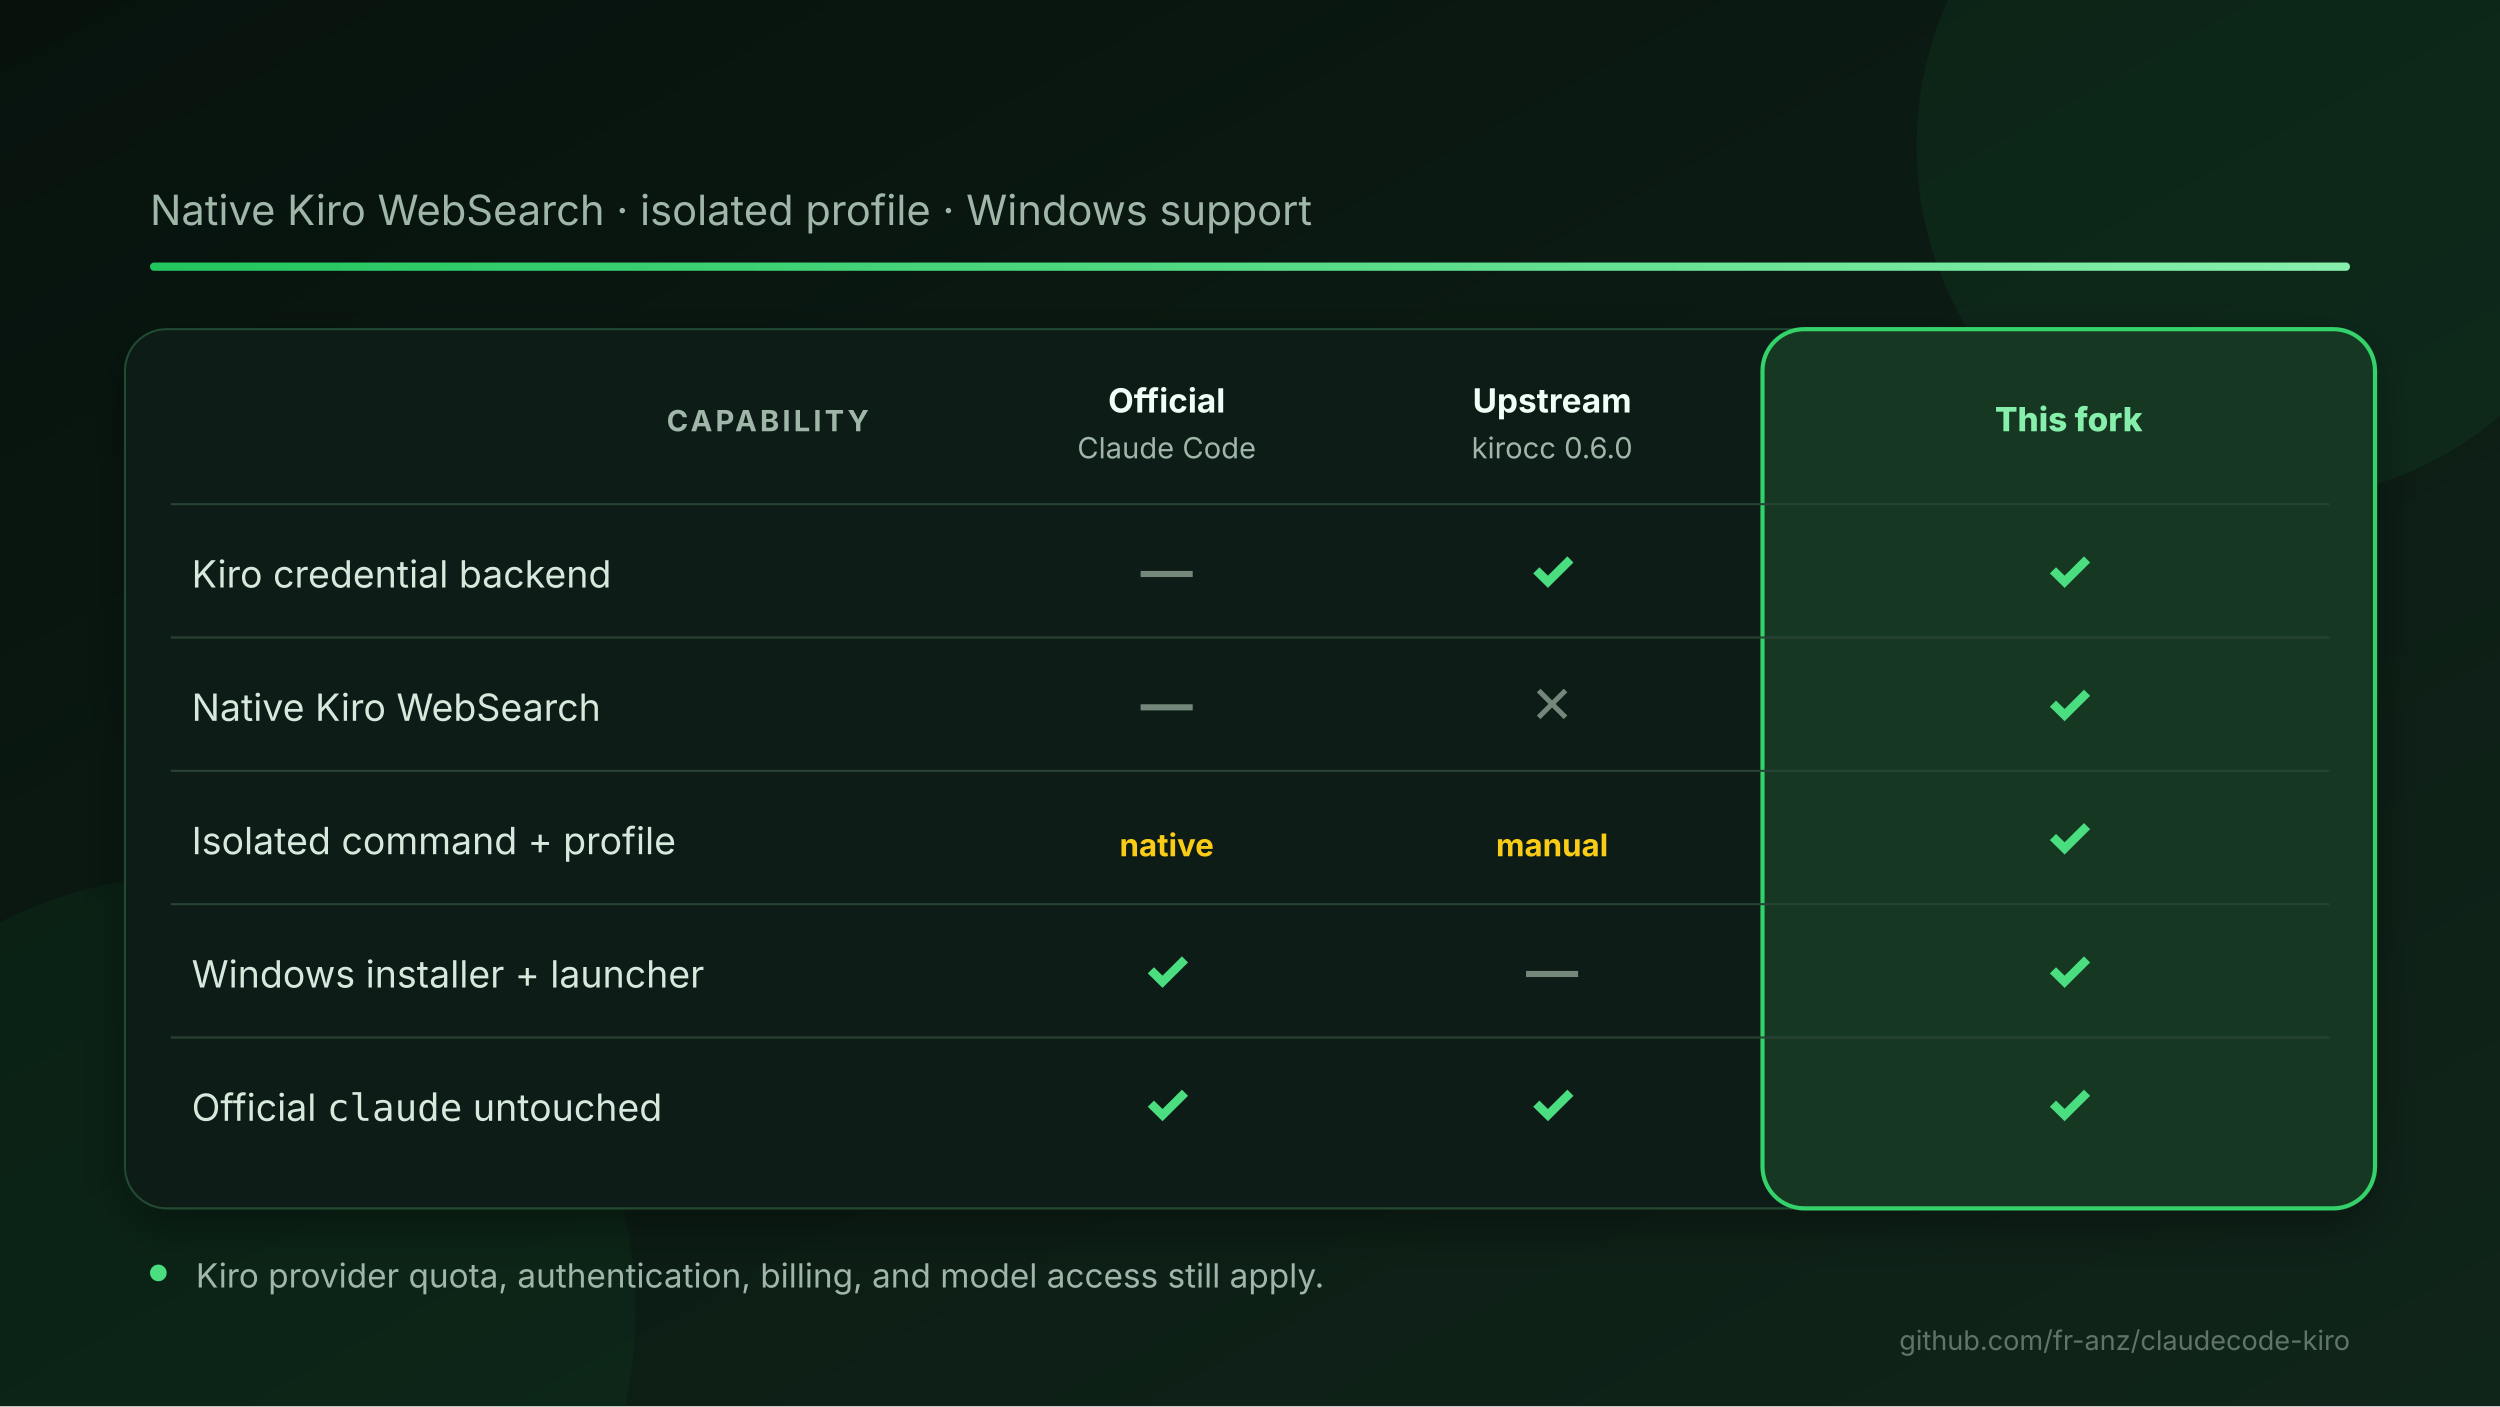
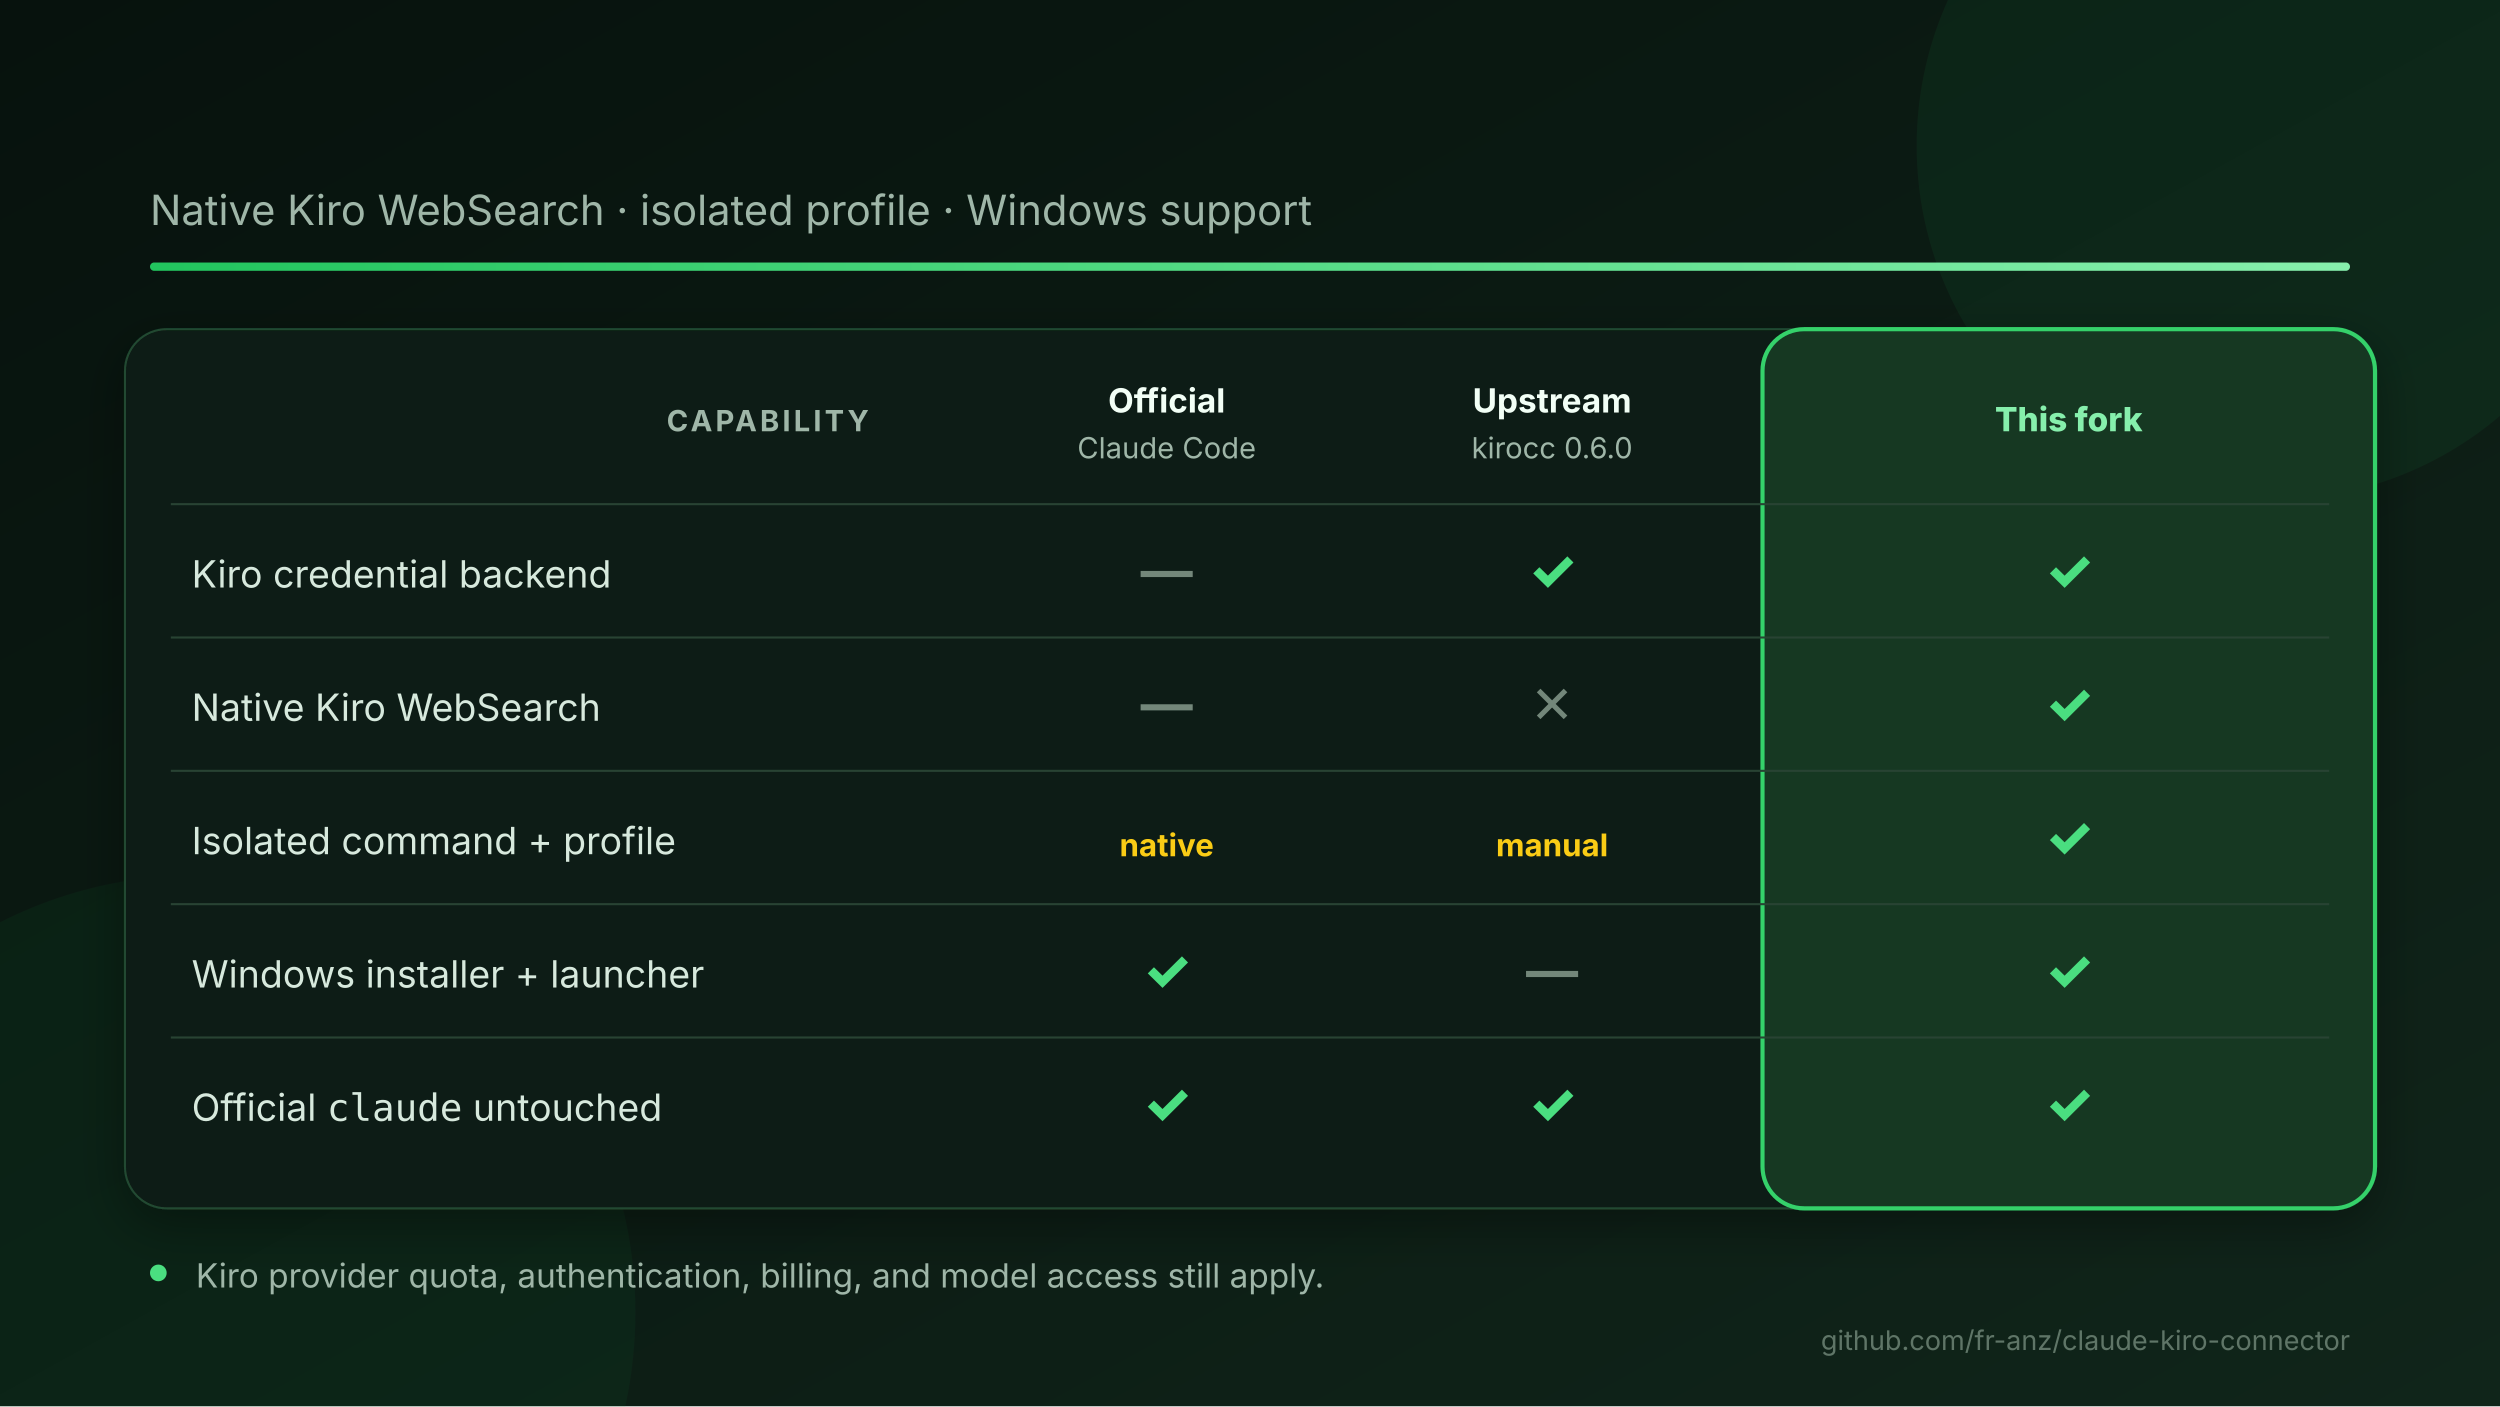
<svg xmlns="http://www.w3.org/2000/svg" width="1200" height="675" viewBox="0 0 1200 675" role="img" aria-labelledby="title desc">
  <defs>
    <linearGradient id="background" x1="0" y1="0" x2="1" y2="1">
      <stop offset="0" stop-color="#07120d" />
      <stop offset="1" stop-color="#10251a" />
    </linearGradient>
    <linearGradient id="accent" x1="0" y1="0" x2="1" y2="0">
      <stop offset="0" stop-color="#22c55e" />
      <stop offset="1" stop-color="#86efac" />
    </linearGradient>
    <filter id="shadow" x="-20%" y="-20%" width="140%" height="140%">
      <feDropShadow dx="0" dy="8" stdDeviation="12" flood-color="#000000" flood-opacity="0.35" />
    </filter>
    <style>
      .ui { font-family: Inter, ui-sans-serif, -apple-system, BlinkMacSystemFont, "Segoe UI", sans-serif; }
      .muted { fill: #9fb6a8; }
      .heading { fill: #f2fff6; font-weight: 700; }
      .row { fill: #d7e9dd; font-size: 18px; }
      .yes { fill: #4ade80; font-size: 26px; font-weight: 800; }
      .no { fill: #73877a; font-size: 25px; font-weight: 700; }
      .partial { fill: #facc15; font-size: 15px; font-weight: 700; }
    </style>
  </defs>
  <rect width="1200" height="675" fill="url(#background)" />
  <circle cx="1090" cy="70" r="170" fill="#22c55e" opacity="0.07" />
  <circle cx="95" cy="630" r="210" fill="#16a34a" opacity="0.06" />
  <g class="ui">
    <text x="72" y="108" class="muted" font-size="20">Native Kiro WebSearch · isolated profile · Windows support</text>
    <rect x="72" y="126" width="1056" height="4" rx="2" fill="url(#accent)" />
    <g filter="url(#shadow)">
      <rect x="60" y="158" width="1080" height="422" rx="20" fill="#0c1b13" stroke="#234a32" />
      <rect x="846" y="158" width="294" height="422" rx="20" fill="#123922" stroke="#34d16b" stroke-width="2" />
    </g>
    <text x="320" y="207" class="muted" font-size="14" font-weight="700" letter-spacing="1.5">CAPABILITY</text>
    <text x="560" y="198" class="heading" font-size="16" text-anchor="middle">Official</text>
    <text x="560" y="220" class="muted" font-size="14" text-anchor="middle">Claude Code</text>
    <text x="745" y="198" class="heading" font-size="16" text-anchor="middle">Upstream</text>
    <text x="745" y="220" class="muted" font-size="14" text-anchor="middle">kirocc 0.6.0</text>
    <text x="993" y="207" fill="#86efac" font-size="16" font-weight="800" text-anchor="middle">This fork</text>
    <g stroke="#284333" stroke-width="1">
      <line x1="82" y1="242" x2="1118" y2="242" />
      <line x1="82" y1="306" x2="1118" y2="306" />
      <line x1="82" y1="370" x2="1118" y2="370" />
      <line x1="82" y1="434" x2="1118" y2="434" />
      <line x1="82" y1="498" x2="1118" y2="498" />
    </g>
    <text x="92" y="282" class="row">Kiro credential backend</text>
    <text x="92" y="346" class="row">Native Kiro WebSearch</text>
    <text x="92" y="410" class="row">Isolated command + profile</text>
    <text x="92" y="474" class="row">Windows installer + launcher</text>
    <text x="92" y="538" class="row">Official <tspan font-family="ui-monospace, SFMono-Regular, Menlo, monospace">claude</tspan> untouched</text>
    <text x="560" y="283" class="no" text-anchor="middle">—</text>
    <text x="745" y="283" class="yes" text-anchor="middle">✓</text>
    <text x="993" y="283" class="yes" text-anchor="middle">✓</text>
    <text x="560" y="347" class="no" text-anchor="middle">—</text>
    <text x="745" y="347" class="no" text-anchor="middle">✕</text>
    <text x="993" y="347" class="yes" text-anchor="middle">✓</text>
    <text x="560" y="411" class="partial" text-anchor="middle">native</text>
    <text x="745" y="411" class="partial" text-anchor="middle">manual</text>
    <text x="993" y="411" class="yes" text-anchor="middle">✓</text>
    <text x="560" y="475" class="yes" text-anchor="middle">✓</text>
    <text x="745" y="475" class="no" text-anchor="middle">—</text>
    <text x="993" y="475" class="yes" text-anchor="middle">✓</text>
    <text x="560" y="539" class="yes" text-anchor="middle">✓</text>
    <text x="745" y="539" class="yes" text-anchor="middle">✓</text>
    <text x="993" y="539" class="yes" text-anchor="middle">✓</text>
    <rect x="72" y="607" width="8" height="8" rx="4" fill="#4ade80" />
    <text x="94" y="618" class="muted" font-size="16">Kiro provider quota, authentication, billing, and model access still apply.</text>
-     <text x="1128" y="648" fill="#5f7567" font-size="13" text-anchor="end">github.com/fr-anz/claudecode-kiro</text>
+     <text x="1128" y="648" fill="#5f7567" font-size="13" text-anchor="end">github.com/fr-anz/claude-kiro-connector</text>
  </g>
</svg>
